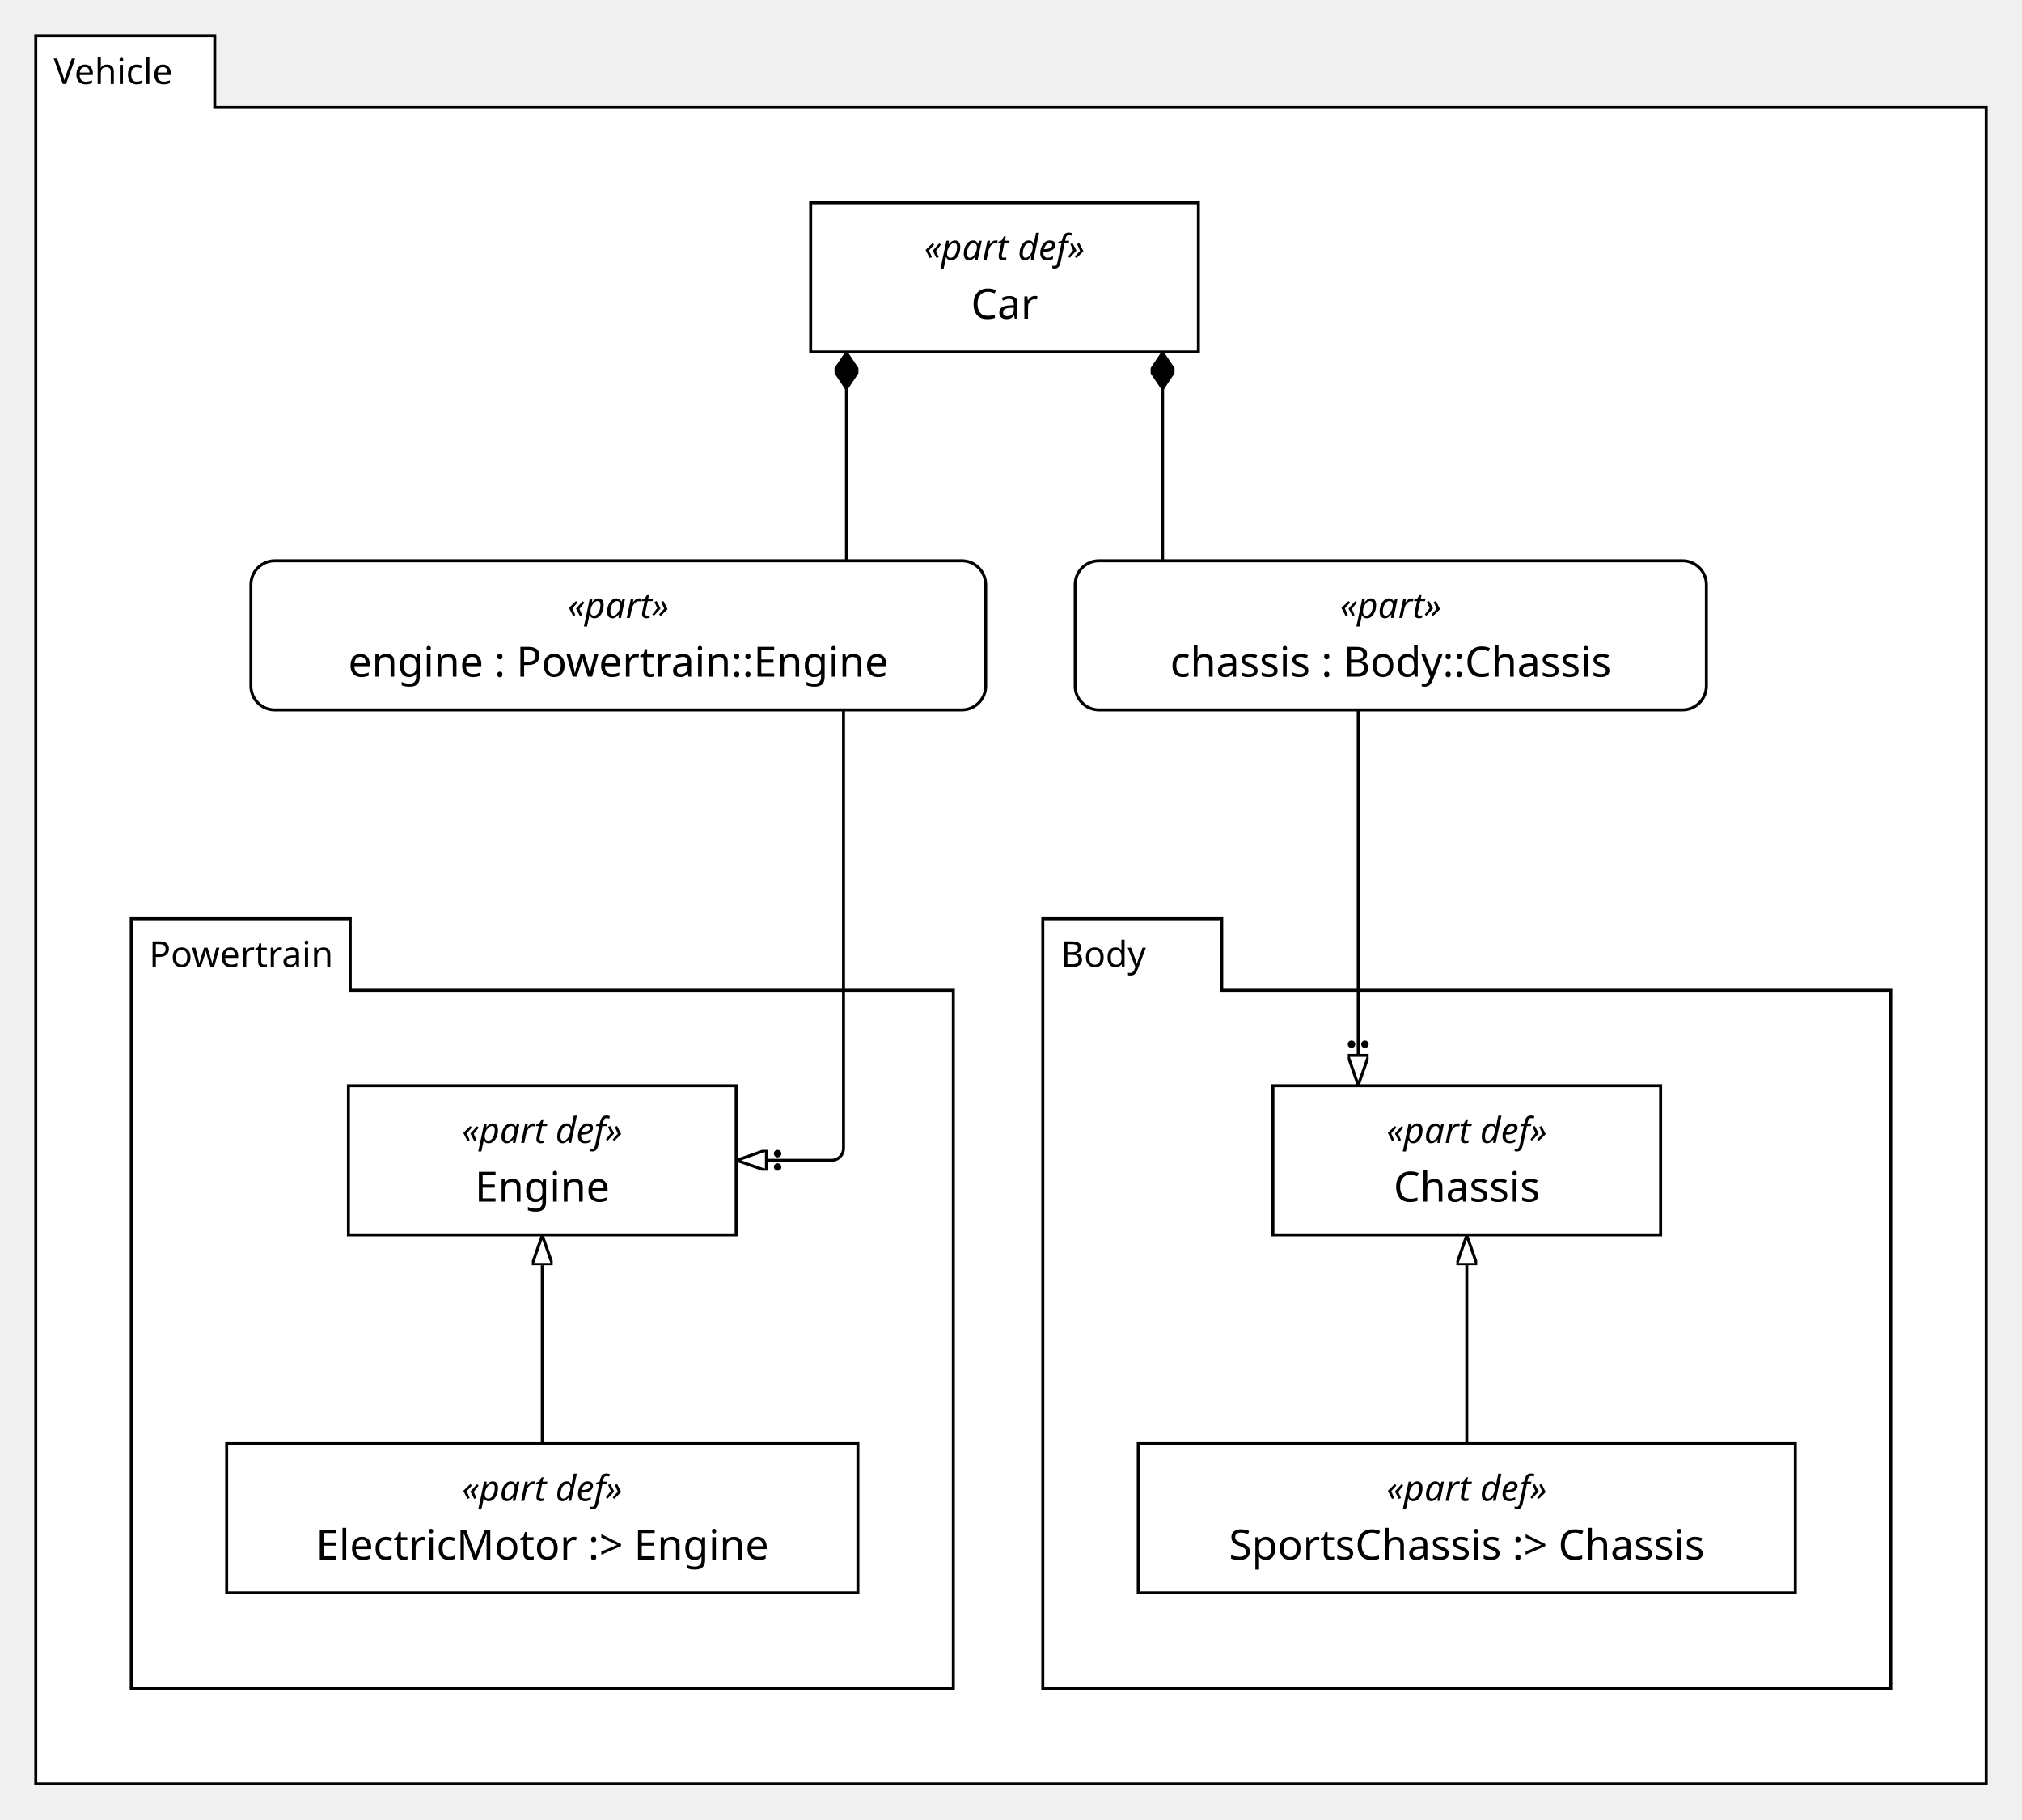
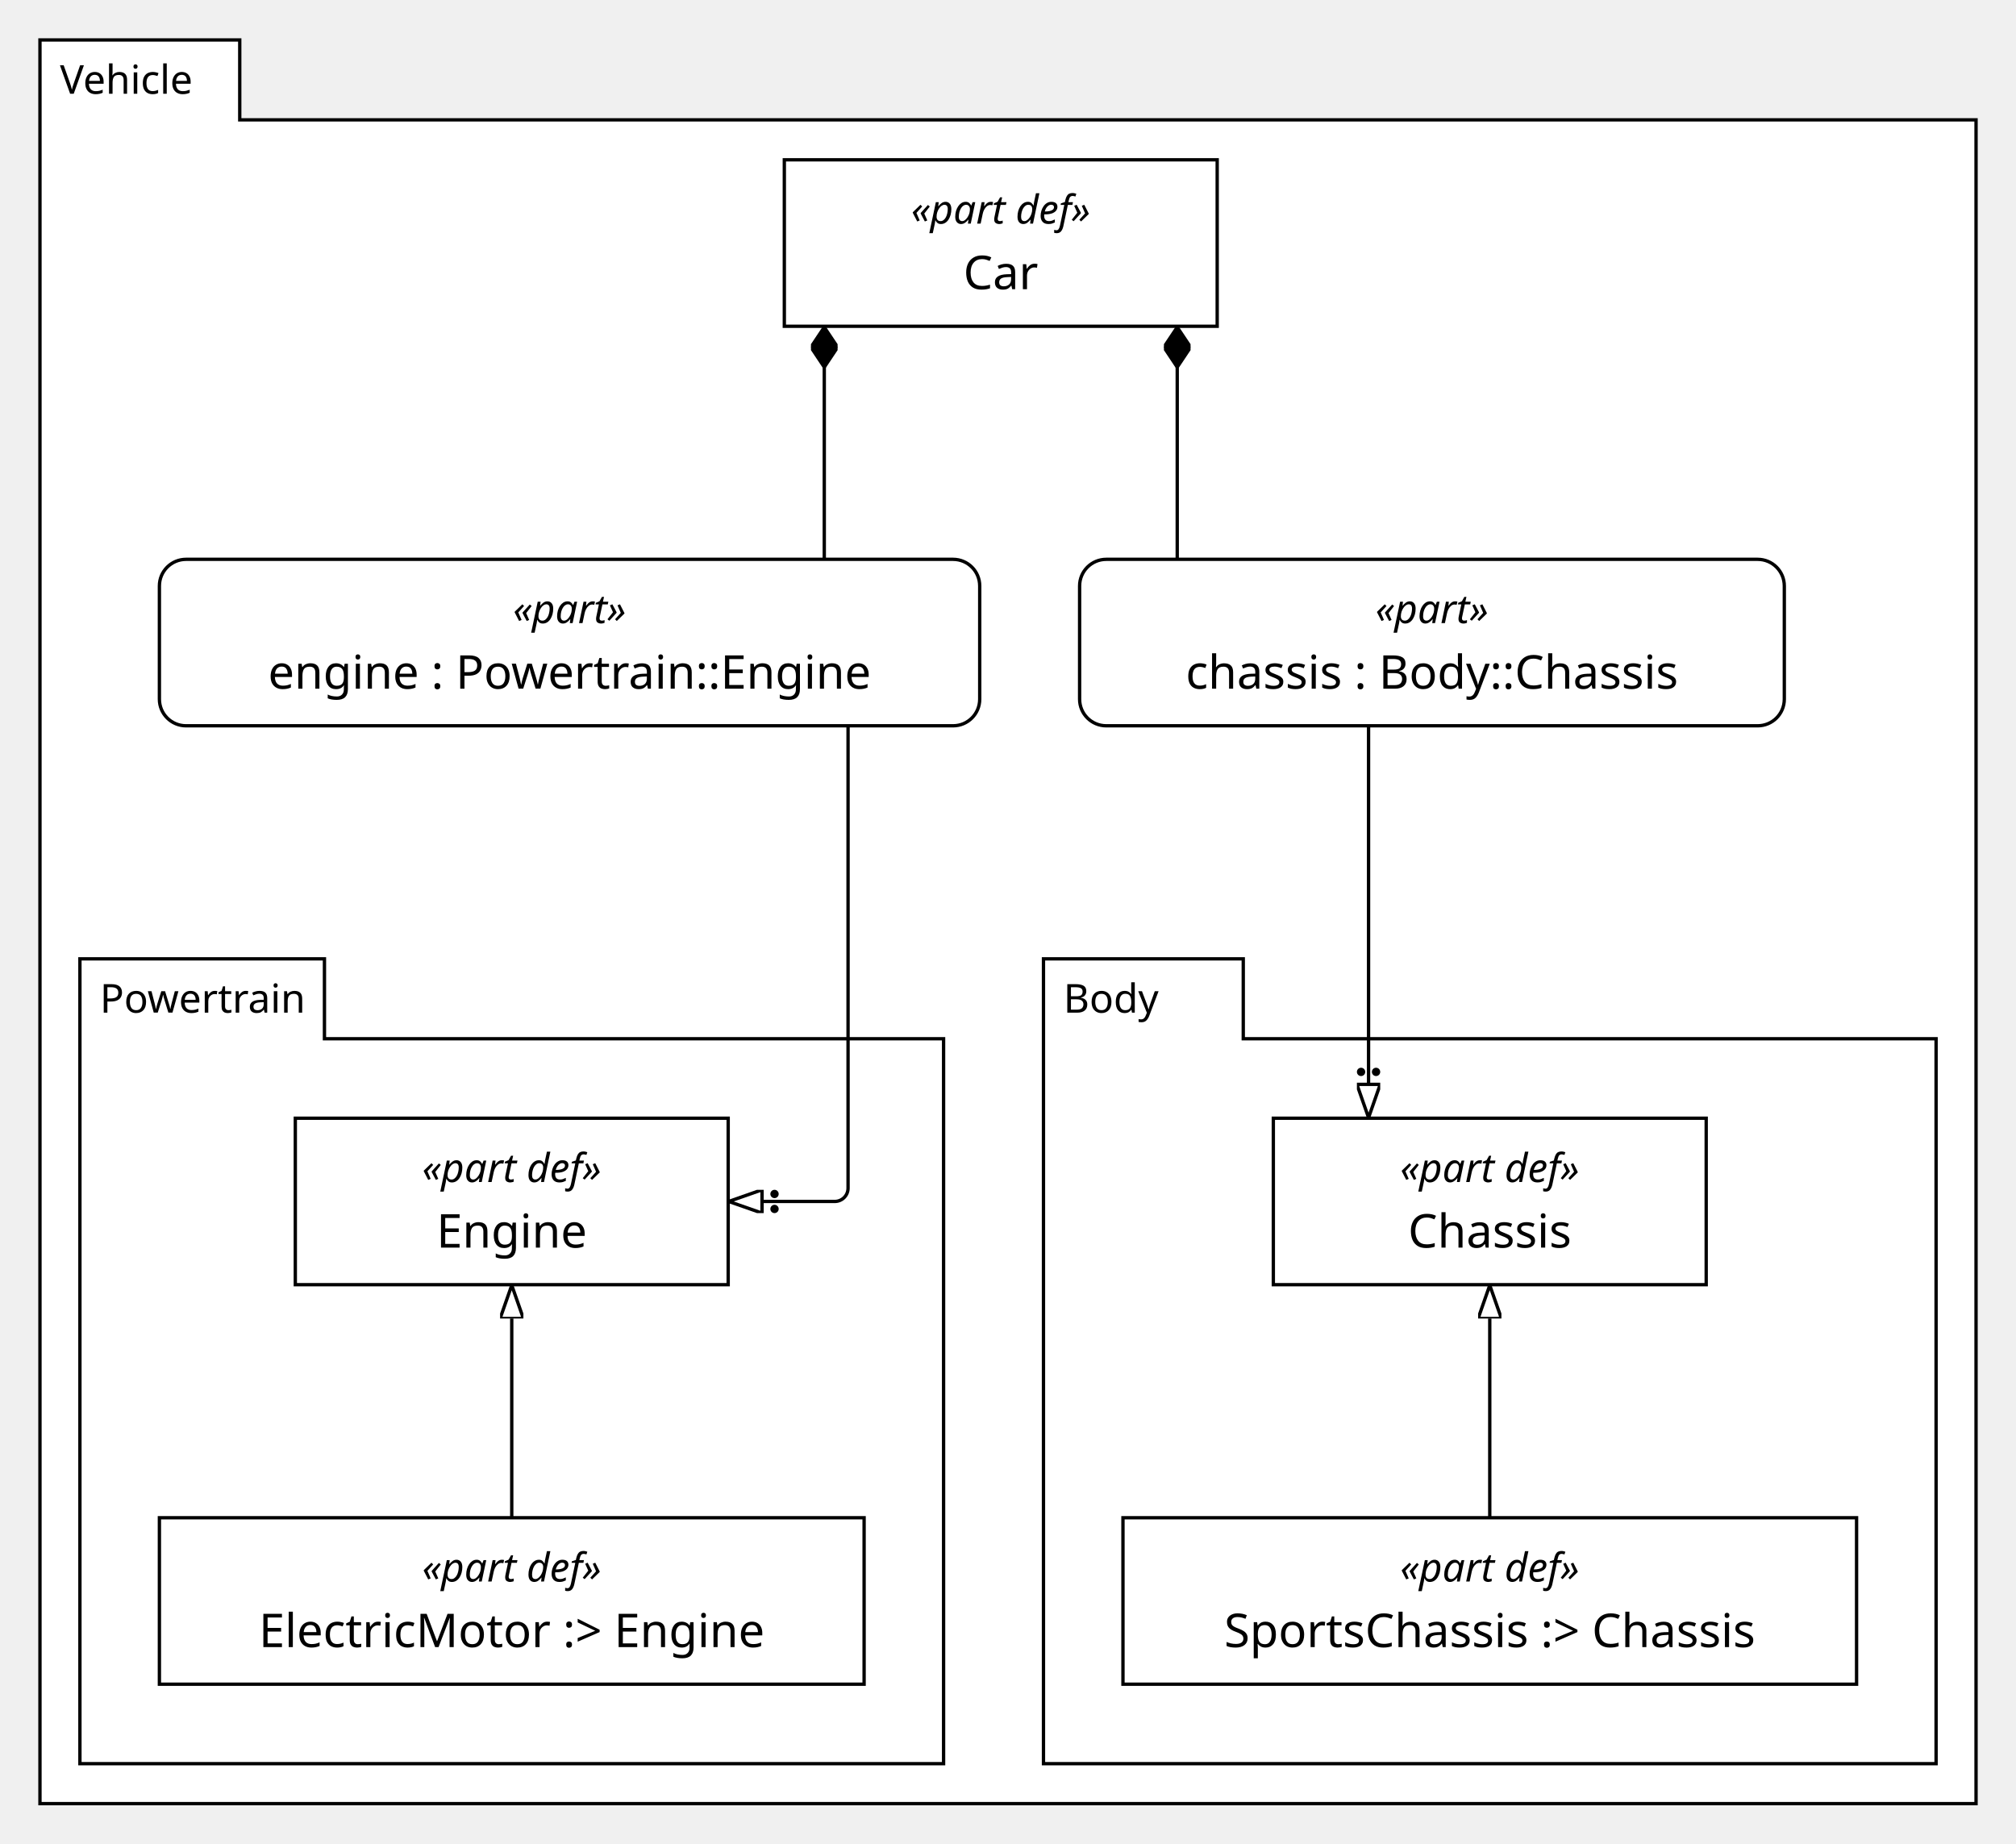
- <svg xmlns="http://www.w3.org/2000/svg" width="677.96" height="610.00" viewBox="0 0 677.96 610.00">
+ <svg xmlns="http://www.w3.org/2000/svg" width="605.45" height="553.74" viewBox="0 0 605.45 553.74">
  <defs>
    <marker id="line-end-open-chevron" markerWidth="10.165" markerHeight="7" refX="10.165" refY="3.5" orient="auto">
      <polyline points="0 0, 10 3.5, 0 7" fill="none" stroke="#000000" stroke-width="1.00" stroke-linejoin="bevel" />
    </marker>
    <marker id="line-end-hollow-triangle" markerWidth="10.165" markerHeight="7" refX="10.165" refY="3.5" orient="auto">
      <polygon points="0 0, 10 3.5, 0 7" fill="#FFFFFF" stroke="#000000" stroke-width="1.00" stroke-linejoin="bevel" />
    </marker>
    <marker id="line-end-filled-arrow" markerWidth="10.165" markerHeight="7" refX="10.165" refY="3.5" orient="auto">
      <polygon points="0 0, 10 3.5, 0 7" fill="#000000" stroke="#000000" stroke-width="1.00" stroke-linejoin="bevel" />
    </marker>
    <marker id="line-end-hollow-triangle-crossbar" markerWidth="14.665" markerHeight="7" refX="14.665" refY="3.5" orient="auto">
      <polygon points="4.5 0, 14.5 3.5, 4.5 7" fill="#FFFFFF" stroke="#000000" stroke-width="1.00" stroke-linejoin="bevel" />
      <line x1="1" y1="0" x2="1" y2="7" stroke="#000000" stroke-width="1.00" />
    </marker>
    <marker id="line-end-hollow-diamond" markerWidth="14" markerHeight="8" refX="13.277" refY="4" orient="auto">
      <polygon points="1 4, 7 0, 13 4, 7 8" fill="#FFFFFF" stroke="#000000" stroke-width="1.00" stroke-linejoin="bevel" />
    </marker>
    <marker id="line-end-filled-diamond" markerWidth="14" markerHeight="8" refX="13.277" refY="4" orient="auto">
      <polygon points="1 4, 7 0, 13 4, 7 8" fill="#000000" stroke="#000000" stroke-width="1.00" stroke-linejoin="bevel" />
    </marker>
    <marker id="line-end-circle" markerWidth="10" markerHeight="10" refX="9.5" refY="5" orient="auto">
      <circle cx="5" cy="5" r="4" fill="#FFFFFF" stroke="#000000" stroke-width="1.00" />
    </marker>
    <marker id="line-end-bar" markerWidth="4" markerHeight="12" refX="2.5" refY="6" orient="auto">
      <line x1="2" y1="0" x2="2" y2="12" stroke="#000000" stroke-width="1.00" />
    </marker>
    <marker id="line-end-hollow-triangle-two-dots" markerWidth="15.165" markerHeight="7" refX="15.165" refY="3.5" orient="auto">
      <polygon points="5 0, 15 3.5, 5 7" fill="#FFFFFF" stroke="#000000" stroke-width="1.00" stroke-linejoin="bevel" />
      <circle cx="1.25" cy="1.25" r="1.25" fill="#000000" />
      <circle cx="1.25" cy="5.75" r="1.25" fill="#000000" />
    </marker>
    <filter id="label-bg" x="-0.05" y="-0.05" width="1.1" height="1.1">
      <feFlood flood-color="#FFFFFF" />
      <feComposite in="SourceGraphic" operator="over" />
    </filter>
  </defs>
-   <path d="M 12.00 36.00 L 12.00 12.00 L 72.00 12.00 L 72.00 36.00 L 665.96 36.00 L 665.96 598.00 L 12.00 598.00 Z" fill="#FFFFFF" stroke="#000000" stroke-width="1.00" />
+   <path d="M 12.00 36.00 L 12.00 12.00 L 72.00 12.00 L 72.00 36.00 L 593.45 36.00 L 593.45 541.74 L 12.00 541.74 Z" fill="#FFFFFF" stroke="#000000" stroke-width="1.00" />
  <text x="18.00" y="24.00" font-family="Noto Sans, sans-serif" font-size="12.00" fill="#000000" text-anchor="start" dominant-baseline="middle">Vehicle</text>
-   <rect x="271.81" y="68.00" width="130.00" height="50.00" fill="#FFFFFF" stroke="#000000" stroke-width="1.00" />
-   <text x="336.81" y="83.00" font-family="Noto Sans, sans-serif" font-size="12.00" font-style="italic" fill="#000000" text-anchor="middle" dominant-baseline="middle">«part def»</text>
-   <text x="336.81" y="102.00" font-family="Noto Sans, sans-serif" font-size="14.00" fill="#000000" text-anchor="middle" dominant-baseline="middle">Car</text>
-   <rect x="84.13" y="188.00" width="246.36" height="50.00" fill="#FFFFFF" stroke="#000000" stroke-width="1.00" rx="8.00" ry="8.00" />
-   <text x="207.31" y="203.00" font-family="Noto Sans, sans-serif" font-size="12.00" font-style="italic" fill="#000000" text-anchor="middle" dominant-baseline="middle">«part»</text>
-   <text x="207.31" y="222.00" font-family="Noto Sans, sans-serif" font-size="14.00" fill="#000000" text-anchor="middle" dominant-baseline="middle">engine : Powertrain::Engine</text>
-   <rect x="360.49" y="188.00" width="211.64" height="50.00" fill="#FFFFFF" stroke="#000000" stroke-width="1.00" rx="8.00" ry="8.00" />
-   <text x="466.31" y="203.00" font-family="Noto Sans, sans-serif" font-size="12.00" font-style="italic" fill="#000000" text-anchor="middle" dominant-baseline="middle">«part»</text>
-   <text x="466.31" y="222.00" font-family="Noto Sans, sans-serif" font-size="14.00" fill="#000000" text-anchor="middle" dominant-baseline="middle">chassis : Body::Chassis</text>
-   <path d="M 44.00 332.00 L 44.00 308.00 L 117.44 308.00 L 117.44 332.00 L 319.64 332.00 L 319.64 566.00 L 44.00 566.00 Z" fill="#FFFFFF" stroke="#000000" stroke-width="1.00" />
-   <text x="50.00" y="320.00" font-family="Noto Sans, sans-serif" font-size="12.00" fill="#000000" text-anchor="start" dominant-baseline="middle">Powertrain</text>
-   <rect x="116.82" y="364.00" width="130.00" height="50.00" fill="#FFFFFF" stroke="#000000" stroke-width="1.00" />
-   <text x="181.82" y="379.00" font-family="Noto Sans, sans-serif" font-size="12.00" font-style="italic" fill="#000000" text-anchor="middle" dominant-baseline="middle">«part def»</text>
-   <text x="181.82" y="398.00" font-family="Noto Sans, sans-serif" font-size="14.00" fill="#000000" text-anchor="middle" dominant-baseline="middle">Engine</text>
-   <rect x="76.00" y="484.00" width="211.64" height="50.00" fill="#FFFFFF" stroke="#000000" stroke-width="1.00" />
-   <text x="181.82" y="499.00" font-family="Noto Sans, sans-serif" font-size="12.00" font-style="italic" fill="#000000" text-anchor="middle" dominant-baseline="middle">«part def»</text>
-   <text x="181.82" y="518.00" font-family="Noto Sans, sans-serif" font-size="14.00" fill="#000000" text-anchor="middle" dominant-baseline="middle">ElectricMotor :&gt; Engine</text>
-   <path d="M 181.82 484.00 L 181.82 414.00" fill="none" stroke="#000000" stroke-width="1.00" marker-end="url(#line-end-hollow-triangle)" />
-   <path d="M 349.64 332.00 L 349.64 308.00 L 409.64 308.00 L 409.64 332.00 L 633.96 332.00 L 633.96 566.00 L 349.64 566.00 Z" fill="#FFFFFF" stroke="#000000" stroke-width="1.00" />
-   <text x="355.64" y="320.00" font-family="Noto Sans, sans-serif" font-size="12.00" fill="#000000" text-anchor="start" dominant-baseline="middle">Body</text>
-   <rect x="426.80" y="364.00" width="130.00" height="50.00" fill="#FFFFFF" stroke="#000000" stroke-width="1.00" />
-   <text x="491.80" y="379.00" font-family="Noto Sans, sans-serif" font-size="12.00" font-style="italic" fill="#000000" text-anchor="middle" dominant-baseline="middle">«part def»</text>
-   <text x="491.80" y="398.00" font-family="Noto Sans, sans-serif" font-size="14.00" fill="#000000" text-anchor="middle" dominant-baseline="middle">Chassis</text>
-   <rect x="381.64" y="484.00" width="220.32" height="50.00" fill="#FFFFFF" stroke="#000000" stroke-width="1.00" />
-   <text x="491.80" y="499.00" font-family="Noto Sans, sans-serif" font-size="12.00" font-style="italic" fill="#000000" text-anchor="middle" dominant-baseline="middle">«part def»</text>
-   <text x="491.80" y="518.00" font-family="Noto Sans, sans-serif" font-size="14.00" fill="#000000" text-anchor="middle" dominant-baseline="middle">SportsChassis :&gt; Chassis</text>
-   <path d="M 491.80 484.00 L 491.80 414.00" fill="none" stroke="#000000" stroke-width="1.00" marker-end="url(#line-end-hollow-triangle)" />
-   <path d="M 282.82 238.00 L 282.82 385.00 A 4.00 4.00 0 0 1 278.82 389.00 L 246.82 389.00" fill="none" stroke="#000000" stroke-width="1.00" marker-end="url(#line-end-hollow-triangle-two-dots)" />
-   <path d="M 455.40 238.00 L 455.40 364.00" fill="none" stroke="#000000" stroke-width="1.00" marker-end="url(#line-end-hollow-triangle-two-dots)" />
-   <path d="M 283.81 188.00 L 283.81 118.00" fill="none" stroke="#000000" stroke-width="1.00" marker-end="url(#line-end-filled-diamond)" />
-   <path d="M 389.81 188.00 L 389.81 118.00" fill="none" stroke="#000000" stroke-width="1.00" marker-end="url(#line-end-filled-diamond)" />
+   <rect x="235.55" y="48.00" width="130.00" height="50.00" fill="#FFFFFF" stroke="#000000" stroke-width="1.00" />
+   <text x="300.55" y="63.00" font-family="Noto Sans, sans-serif" font-size="12.00" font-style="italic" fill="#000000" text-anchor="middle" dominant-baseline="middle">«part def»</text>
+   <text x="300.55" y="82.00" font-family="Noto Sans, sans-serif" font-size="14.00" fill="#000000" text-anchor="middle" dominant-baseline="middle">Car</text>
+   <rect x="47.87" y="168.00" width="246.36" height="50.00" fill="#FFFFFF" stroke="#000000" stroke-width="1.00" rx="8.00" ry="8.00" />
+   <text x="171.05" y="183.00" font-family="Noto Sans, sans-serif" font-size="12.00" font-style="italic" fill="#000000" text-anchor="middle" dominant-baseline="middle">«part»</text>
+   <text x="171.05" y="202.00" font-family="Noto Sans, sans-serif" font-size="14.00" fill="#000000" text-anchor="middle" dominant-baseline="middle">engine : Powertrain::Engine</text>
+   <rect x="324.23" y="168.00" width="211.64" height="50.00" fill="#FFFFFF" stroke="#000000" stroke-width="1.00" rx="8.00" ry="8.00" />
+   <text x="430.05" y="183.00" font-family="Noto Sans, sans-serif" font-size="12.00" font-style="italic" fill="#000000" text-anchor="middle" dominant-baseline="middle">«part»</text>
+   <text x="430.05" y="202.00" font-family="Noto Sans, sans-serif" font-size="14.00" fill="#000000" text-anchor="middle" dominant-baseline="middle">chassis : Body::Chassis</text>
+   <path d="M 24.00 312.00 L 24.00 288.00 L 97.44 288.00 L 97.44 312.00 L 283.38 312.00 L 283.38 529.74 L 24.00 529.74 Z" fill="#FFFFFF" stroke="#000000" stroke-width="1.00" />
+   <text x="30.00" y="300.00" font-family="Noto Sans, sans-serif" font-size="12.00" fill="#000000" text-anchor="start" dominant-baseline="middle">Powertrain</text>
+   <rect x="88.69" y="335.87" width="130.00" height="50.00" fill="#FFFFFF" stroke="#000000" stroke-width="1.00" />
+   <text x="153.69" y="350.87" font-family="Noto Sans, sans-serif" font-size="12.00" font-style="italic" fill="#000000" text-anchor="middle" dominant-baseline="middle">«part def»</text>
+   <text x="153.69" y="369.87" font-family="Noto Sans, sans-serif" font-size="14.00" fill="#000000" text-anchor="middle" dominant-baseline="middle">Engine</text>
+   <rect x="47.87" y="455.87" width="211.64" height="50.00" fill="#FFFFFF" stroke="#000000" stroke-width="1.00" />
+   <text x="153.69" y="470.87" font-family="Noto Sans, sans-serif" font-size="12.00" font-style="italic" fill="#000000" text-anchor="middle" dominant-baseline="middle">«part def»</text>
+   <text x="153.69" y="489.87" font-family="Noto Sans, sans-serif" font-size="14.00" fill="#000000" text-anchor="middle" dominant-baseline="middle">ElectricMotor :&gt; Engine</text>
+   <path d="M 153.69 455.87 L 153.69 385.87" fill="none" stroke="#000000" stroke-width="1.00" marker-end="url(#line-end-hollow-triangle)" />
+   <path d="M 313.38 312.00 L 313.38 288.00 L 373.38 288.00 L 373.38 312.00 L 581.45 312.00 L 581.45 529.74 L 313.38 529.74 Z" fill="#FFFFFF" stroke="#000000" stroke-width="1.00" />
+   <text x="319.38" y="300.00" font-family="Noto Sans, sans-serif" font-size="12.00" fill="#000000" text-anchor="start" dominant-baseline="middle">Body</text>
+   <rect x="382.41" y="335.87" width="130.00" height="50.00" fill="#FFFFFF" stroke="#000000" stroke-width="1.00" />
+   <text x="447.41" y="350.87" font-family="Noto Sans, sans-serif" font-size="12.00" font-style="italic" fill="#000000" text-anchor="middle" dominant-baseline="middle">«part def»</text>
+   <text x="447.41" y="369.87" font-family="Noto Sans, sans-serif" font-size="14.00" fill="#000000" text-anchor="middle" dominant-baseline="middle">Chassis</text>
+   <rect x="337.25" y="455.87" width="220.32" height="50.00" fill="#FFFFFF" stroke="#000000" stroke-width="1.00" />
+   <text x="447.41" y="470.87" font-family="Noto Sans, sans-serif" font-size="12.00" font-style="italic" fill="#000000" text-anchor="middle" dominant-baseline="middle">«part def»</text>
+   <text x="447.41" y="489.87" font-family="Noto Sans, sans-serif" font-size="14.00" fill="#000000" text-anchor="middle" dominant-baseline="middle">SportsChassis :&gt; Chassis</text>
+   <path d="M 447.41 455.87 L 447.41 385.87" fill="none" stroke="#000000" stroke-width="1.00" marker-end="url(#line-end-hollow-triangle)" />
+   <path d="M 254.69 218.00 L 254.69 356.87 A 4.00 4.00 0 0 1 250.69 360.87 L 218.69 360.87" fill="none" stroke="#000000" stroke-width="1.00" marker-end="url(#line-end-hollow-triangle-two-dots)" />
+   <path d="M 411.01 218.00 L 411.01 335.87" fill="none" stroke="#000000" stroke-width="1.00" marker-end="url(#line-end-hollow-triangle-two-dots)" />
+   <path d="M 247.55 168.00 L 247.55 98.00" fill="none" stroke="#000000" stroke-width="1.00" marker-end="url(#line-end-filled-diamond)" />
+   <path d="M 353.55 168.00 L 353.55 98.00" fill="none" stroke="#000000" stroke-width="1.00" marker-end="url(#line-end-filled-diamond)" />
</svg>
